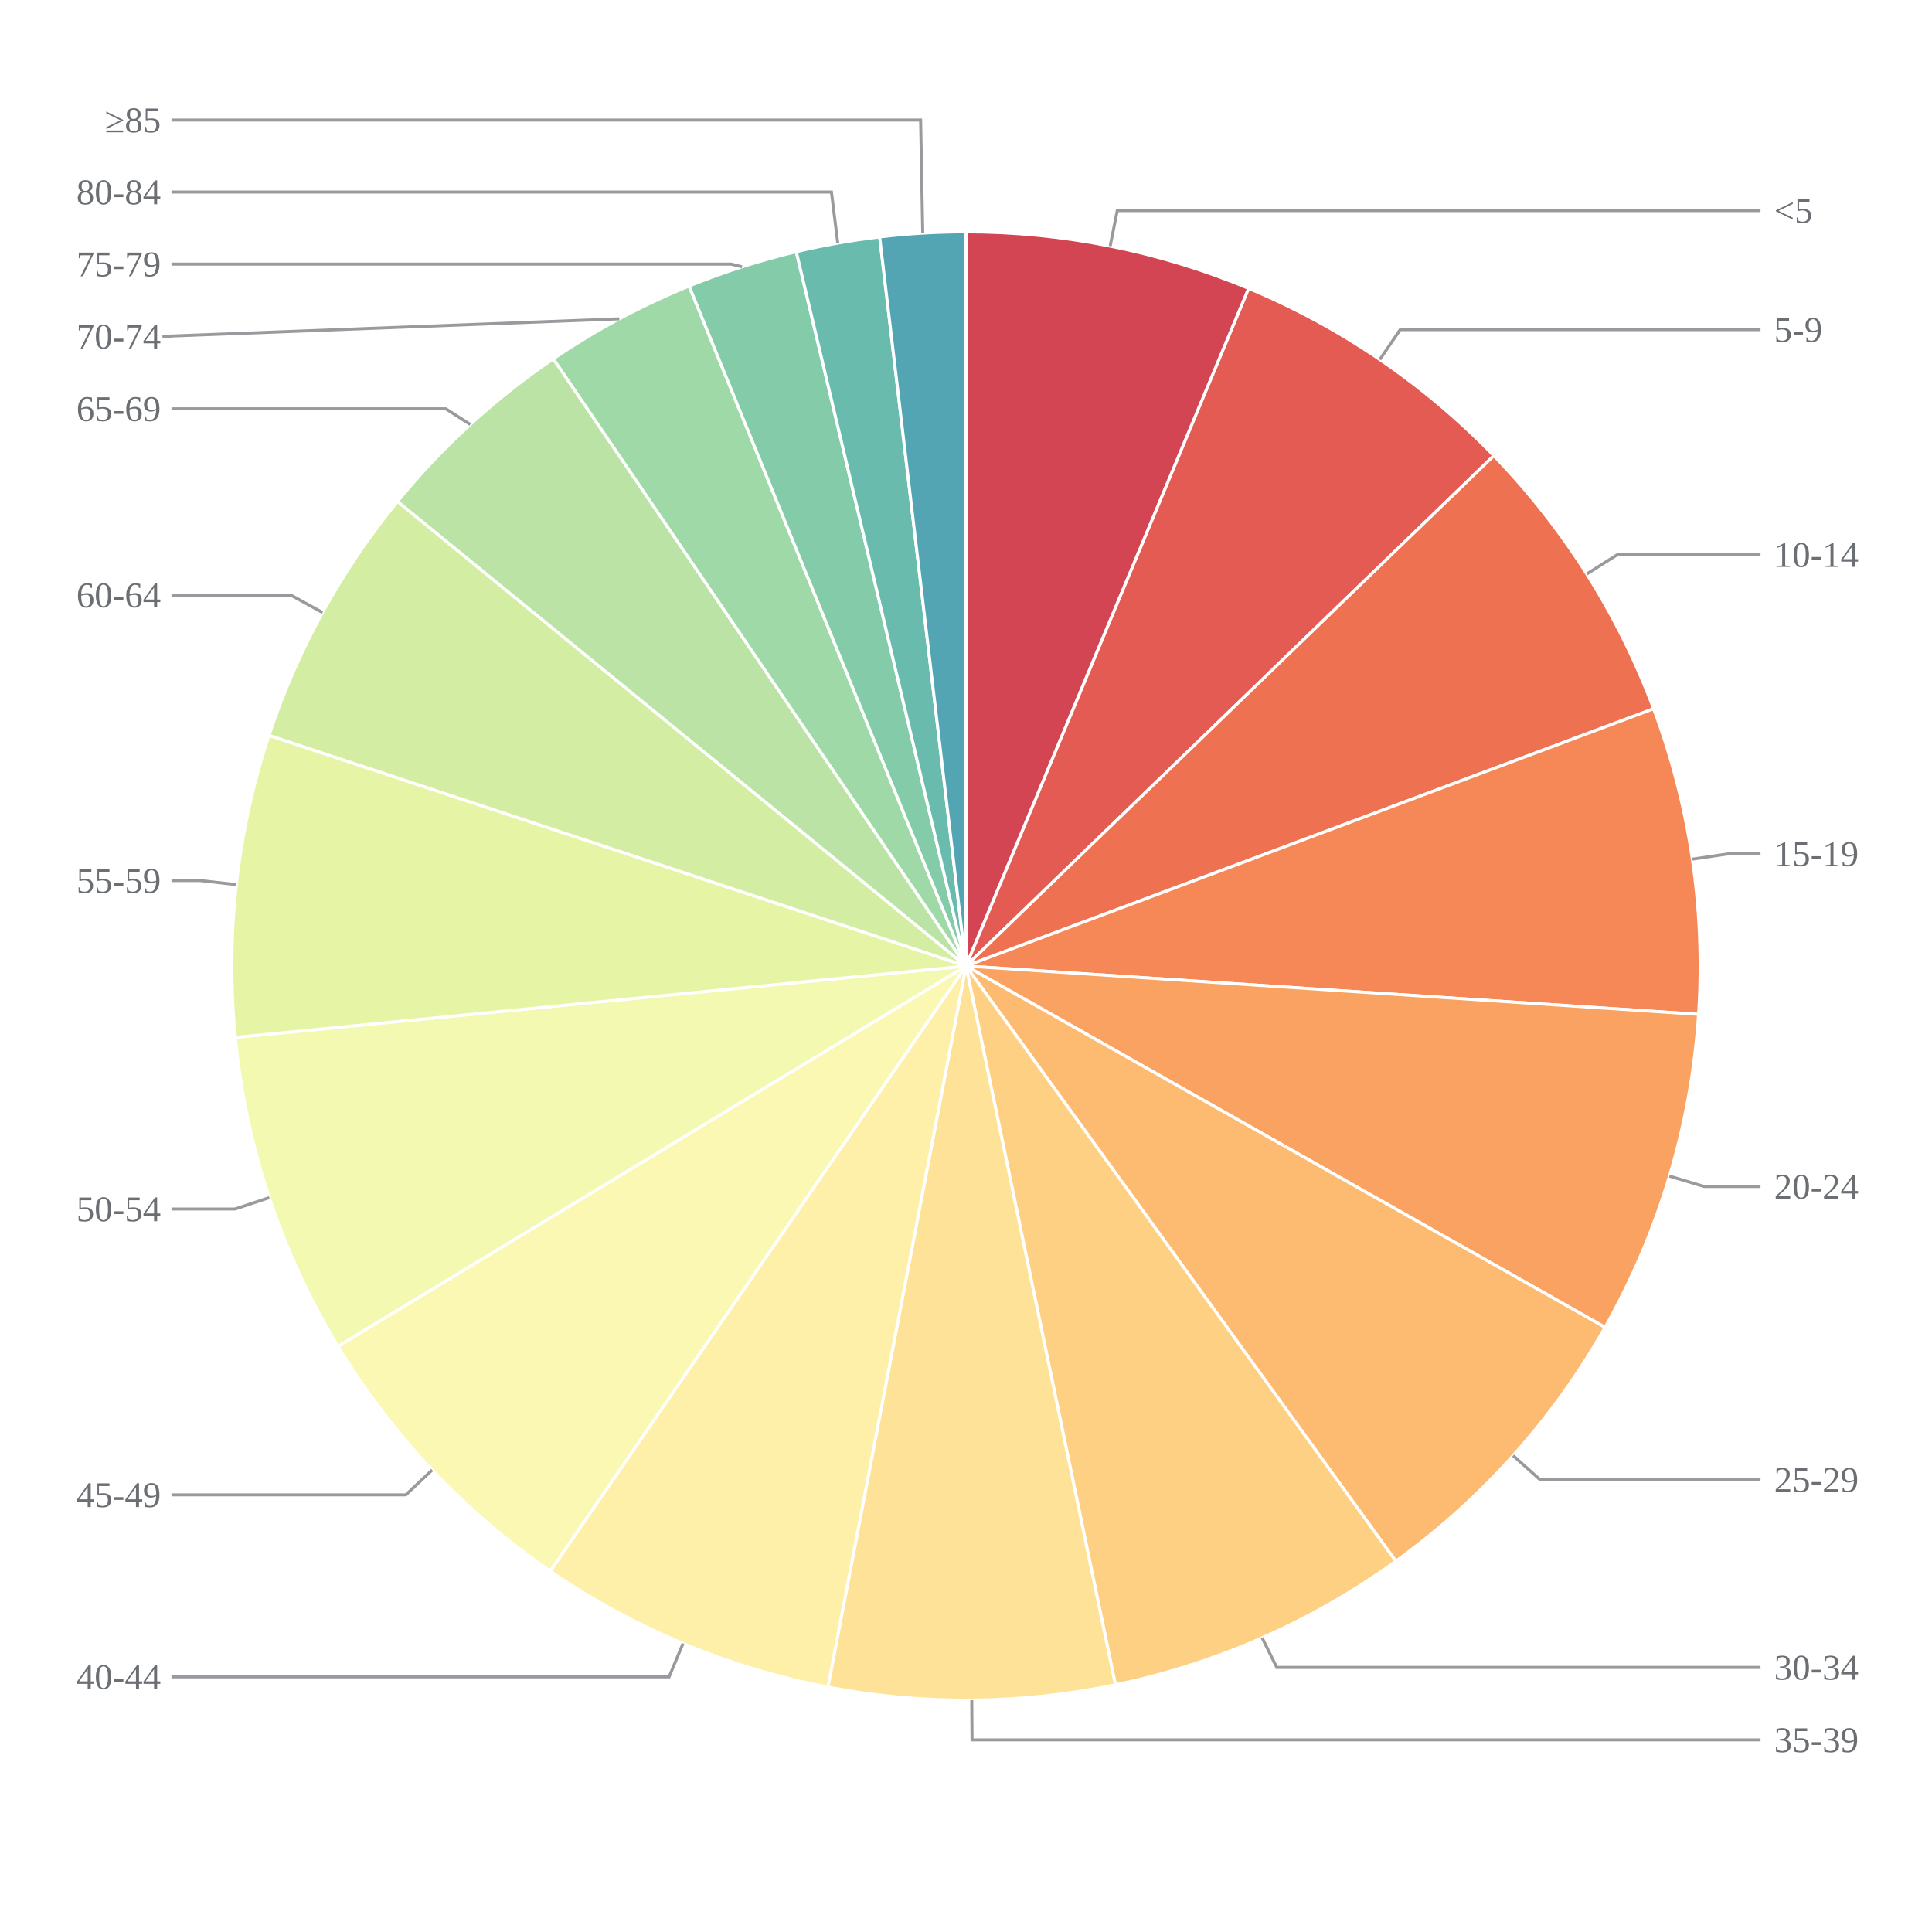
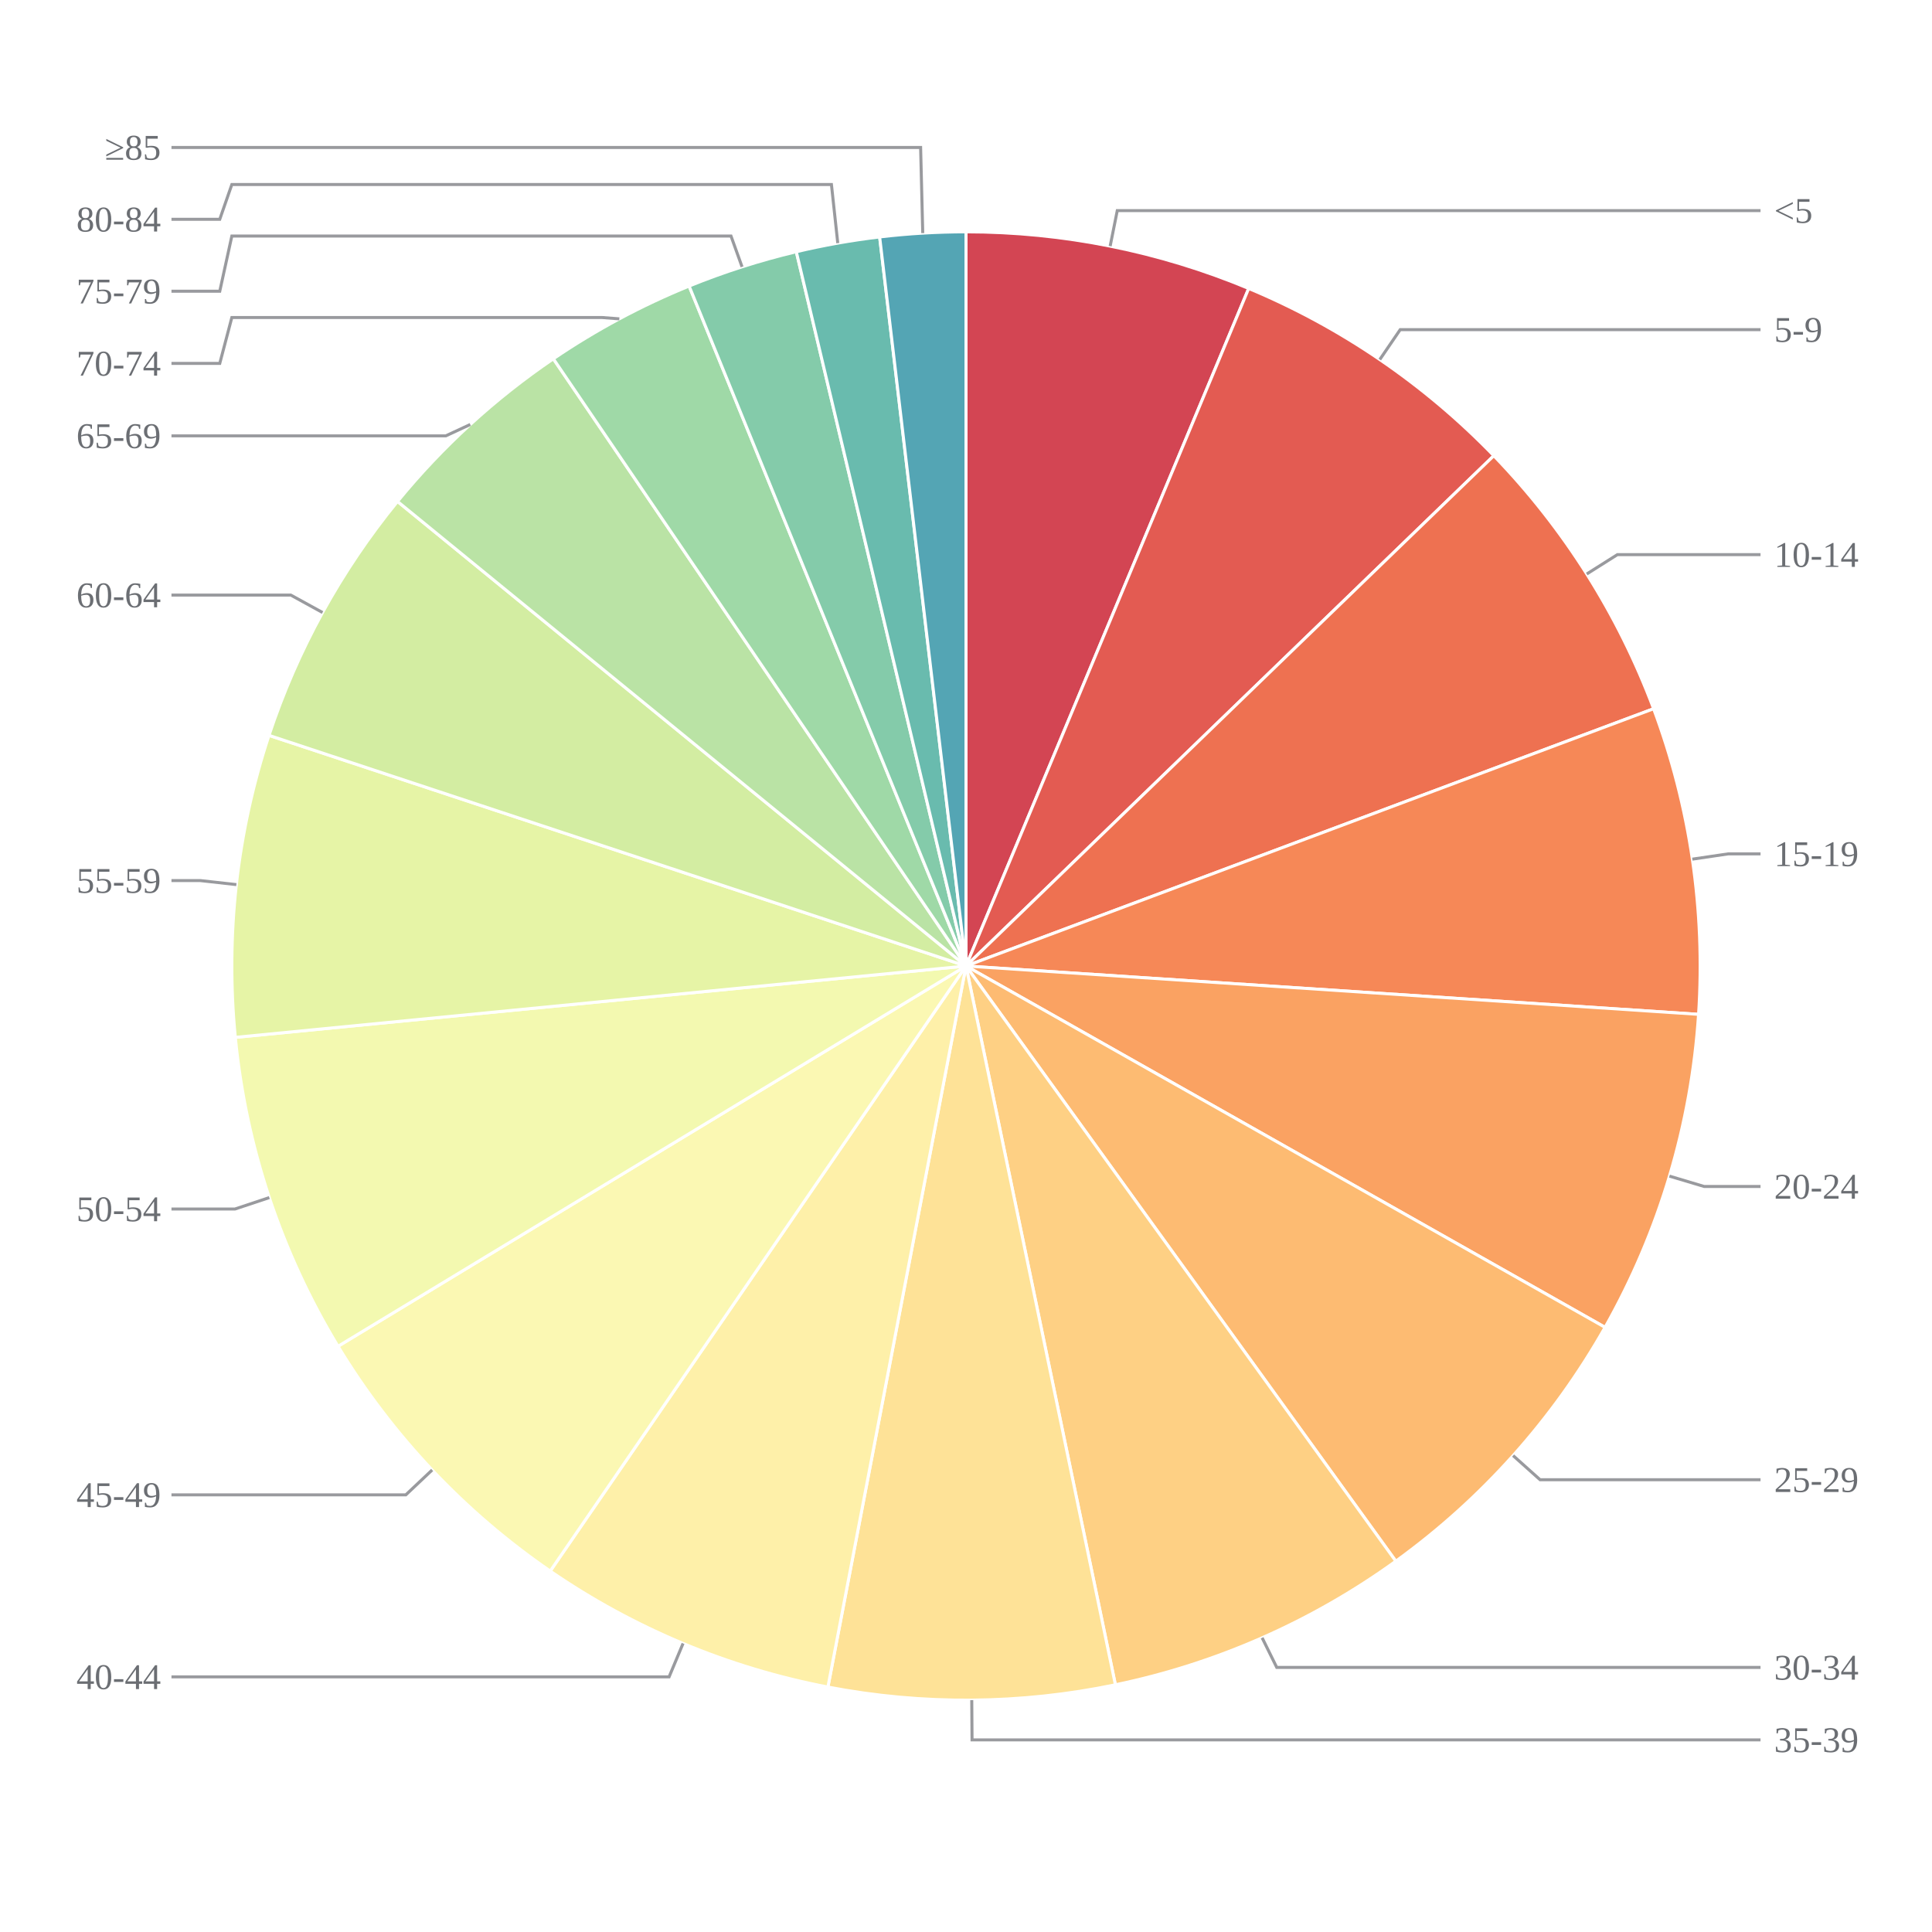
<svg xmlns="http://www.w3.org/2000/svg" width="640" height="640" style="background: transparent;" color-interpolation-filters="sRGB">
  <defs />
  <g id="g-svg-camera">
    <g id="g-root" fill="none">
      <g id="g-svg-1" fill="none" class="view">
        <g>
          <path id="g-svg-2" fill="rgba(0,0,0,0)" class="area" d="M 0,0 l 640,0 l 0,640 l-640 0 z" x="0" y="0" width="640" height="640" />
        </g>
        <g>
          <path id="g-svg-3" fill="rgba(0,0,0,0)" class="area" d="M 16,16 l 608,0 l 0,608 l-608 0 z" x="16" y="16" width="608" height="608" />
        </g>
        <g>
          <path id="g-svg-4" fill="rgba(0,0,0,0)" class="area" d="M 16,16 l 608,0 l 0,608 l-608 0 z" x="16" y="16" width="608" height="608" />
        </g>
        <g>
          <path id="g-svg-5" fill="rgba(0,0,0,0)" class="area" d="M 16,16 l 608,0 l 0,608 l-608 0 z" x="16" y="16" width="608" height="608" />
        </g>
        <g transform="matrix(1,0,0,1,16,16)">
          <path id="g-svg-6" fill="rgba(0,0,0,0)" class="plot" d="M 0,0 l 608,0 l 0,608 l-608 0 z" width="608" height="608" />
          <g id="g-svg-7" fill="none" class="main-layer">
            <g transform="matrix(1,0,0,1,304,304)">
              <path id="g-svg-9" fill="rgba(209,60,75,1)" d="M 0,-243.2 A 243.2 243.2 0 0 1 93.647 -224.447 L 0,0 Z" fill-opacity="0.95" stroke-width="1" stroke="rgba(255,255,255,1)" class="element" />
            </g>
            <g transform="matrix(1,0,0,1,304,304)">
              <path id="g-svg-10" fill="rgba(226,83,74,1)" d="M 93.647,-224.447 A 243.2 243.2 0 0 1 174.844 -169.044 L 0,0 Z" fill-opacity="0.95" stroke-width="1" stroke="rgba(255,255,255,1)" class="element" />
            </g>
            <g transform="matrix(1,0,0,1,304,304)">
              <path id="g-svg-11" fill="rgba(238,106,73,1)" d="M 174.844,-169.044 A 243.2 243.2 0 0 1 227.78 -85.221 L 0,0 Z" fill-opacity="0.95" stroke-width="1" stroke="rgba(255,255,255,1)" class="element" />
            </g>
            <g transform="matrix(1,0,0,1,304,304)">
              <path id="g-svg-12" fill="rgba(246,131,79,1)" d="M 227.78,-85.221 A 243.2 243.2 0 0 1 242.672 16.014 L 0,0 Z" fill-opacity="0.95" stroke-width="1" stroke="rgba(255,255,255,1)" class="element" />
            </g>
            <g transform="matrix(1,0,0,1,304,304)">
              <path id="g-svg-13" fill="rgba(250,158,91,1)" d="M 242.672,16.014 A 243.2 243.2 0 0 1 211.701 119.703 L 0,0 Z" fill-opacity="0.95" stroke-width="1" stroke="rgba(255,255,255,1)" class="element" />
            </g>
            <g transform="matrix(1,0,0,1,304,304)">
              <path id="g-svg-14" fill="rgba(253,184,107,1)" d="M 211.701,119.703 A 243.2 243.2 0 0 1 142.384 197.162 L 0,0 Z" fill-opacity="0.95" stroke-width="1" stroke="rgba(255,255,255,1)" class="element" />
            </g>
            <g transform="matrix(1,0,0,1,304,304)">
              <path id="g-svg-15" fill="rgba(254,206,126,1)" d="M 142.384,197.162 A 243.2 243.2 0 0 1 49.491 238.111 L 0,0 Z" fill-opacity="0.95" stroke-width="1" stroke="rgba(255,255,255,1)" class="element" />
            </g>
            <g transform="matrix(1,0,0,1,304,304)">
              <path id="g-svg-16" fill="rgba(254,225,146,1)" d="M 49.491,238.111 A 243.2 243.2 0 0 1 -45.746 238.859 L 0,0 Z" fill-opacity="0.95" stroke-width="1" stroke="rgba(255,255,255,1)" class="element" />
            </g>
            <g transform="matrix(1,0,0,1,304,304)">
              <path id="g-svg-17" fill="rgba(254,240,165,1)" d="M -45.746,238.859 A 243.2 243.2 0 0 1 -137.734 200.439 L 0,0 Z" fill-opacity="0.95" stroke-width="1" stroke="rgba(255,255,255,1)" class="element" />
            </g>
            <g transform="matrix(1,0,0,1,304,304)">
              <path id="g-svg-18" fill="rgba(251,248,176,1)" d="M -137.734,200.439 A 243.2 243.2 0 0 1 -208.028 125.978 L 0,0 Z" fill-opacity="0.95" stroke-width="1" stroke="rgba(255,255,255,1)" class="element" />
            </g>
            <g transform="matrix(1,0,0,1,304,304)">
              <path id="g-svg-19" fill="rgba(243,249,172,1)" d="M -208.028,125.978 A 243.2 243.2 0 0 1 -242.048 23.64 L 0,0 Z" fill-opacity="0.95" stroke-width="1" stroke="rgba(255,255,255,1)" class="element" />
            </g>
            <g transform="matrix(1,0,0,1,304,304)">
              <path id="g-svg-20" fill="rgba(229,244,162,1)" d="M -242.048,23.64 A 243.2 243.2 0 0 1 -230.888 -76.4 L 0,0 Z" fill-opacity="0.95" stroke-width="1" stroke="rgba(255,255,255,1)" class="element" />
            </g>
            <g transform="matrix(1,0,0,1,304,304)">
              <path id="g-svg-21" fill="rgba(209,236,158,1)" d="M -230.888,-76.4 A 243.2 243.2 0 0 1 -188.319 -153.89 L 0,0 Z" fill-opacity="0.95" stroke-width="1" stroke="rgba(255,255,255,1)" class="element" />
            </g>
            <g transform="matrix(1,0,0,1,304,304)">
              <path id="g-svg-22" fill="rgba(183,226,161,1)" d="M -188.319,-153.89 A 243.2 243.2 0 0 1 -136.695 -201.148 L 0,0 Z" fill-opacity="0.95" stroke-width="1" stroke="rgba(255,255,255,1)" class="element" />
            </g>
            <g transform="matrix(1,0,0,1,304,304)">
              <path id="g-svg-23" fill="rgba(155,215,163,1)" d="M -136.695,-201.148 A 243.2 243.2 0 0 1 -91.72 -225.241 L 0,0 Z" fill-opacity="0.95" stroke-width="1" stroke="rgba(255,255,255,1)" class="element" />
            </g>
            <g transform="matrix(1,0,0,1,304,304)">
              <path id="g-svg-24" fill="rgba(126,201,166,1)" d="M -91.72,-225.241 A 243.2 243.2 0 0 1 -56.214 -236.614 L 0,0 Z" fill-opacity="0.95" stroke-width="1" stroke="rgba(255,255,255,1)" class="element" />
            </g>
            <g transform="matrix(1,0,0,1,304,304)">
              <path id="g-svg-25" fill="rgba(98,184,170,1)" d="M -56.214,-236.614 A 243.2 243.2 0 0 1 -28.605 -241.512 L 0,0 Z" fill-opacity="0.95" stroke-width="1" stroke="rgba(255,255,255,1)" class="element" />
            </g>
            <g transform="matrix(1,0,0,1,304,304)">
              <path id="g-svg-26" fill="rgba(76,161,177,1)" d="M -28.605,-241.512 A 243.2 243.2 0 0 1 0 -243.2 L 0,0 Z" fill-opacity="0.95" stroke-width="1" stroke="rgba(255,255,255,1)" class="element" />
            </g>
          </g>
          <g id="g-svg-8" fill="none" class="label-layer">
            <g id="g-svg-45" fill="none" x="571.2" y="53.768" transform="matrix(1,0,0,1,571.2,53.76796)" class="label">
              <g>
                <path id="background" fill="none" d="M -2.6645352591003757e-14,-11.5 l 20.56,0 l 0,23 l-20.56 0 z" x="-2.6645352591003757e-14" y="-11.5" width="20.56" height="23" />
              </g>
              <g>
                <text id="text" fill="rgba(29,33,41,1)" dominant-baseline="central" paint-order="stroke" dx="0.5" fill-opacity="0.65" font-size="12" font-weight="normal" text-anchor="left">
                  &lt;5
                </text>
              </g>
              <g>
                <path id="connector" fill="none" d="M -219.447,11.766 L -217.09,0 L -4,0" stroke="rgba(29,33,41,1)" stroke-opacity="0.45" stroke-width="1" />
              </g>
            </g>
            <g id="g-svg-49" fill="none" x="571.2" y="93.197" transform="matrix(1,0,0,1,571.2,93.1973)" class="label">
              <g>
                <path id="background" fill="none" d="M -5.5067062021407764e-14,-11.5 l 22.12,0 l 0,23 l-22.12 0 z" x="-5.5067062021407764e-14" y="-11.5" width="22.12" height="23" />
              </g>
              <g>
                <text id="text" fill="rgba(29,33,41,1)" dominant-baseline="central" paint-order="stroke" dx="0.5" fill-opacity="0.65" font-size="12" font-weight="normal" text-anchor="left">
                  5-9
                </text>
              </g>
              <g>
                <path id="connector" fill="none" d="M -130.126,9.912 L -123.362,0 L -4,0" stroke="rgba(29,33,41,1)" stroke-opacity="0.45" stroke-width="1" />
              </g>
            </g>
            <g id="g-svg-53" fill="none" x="571.2" y="167.734" transform="matrix(1,0,0,1,571.2,167.7342)" class="label">
              <g>
                <path id="background" fill="none" d="M 5.3290705182007514e-14,-11.5 l 33.88,0 l 0,23 l-33.88 0 z" x="5.3290705182007514e-14" y="-11.5" width="33.88" height="23" />
              </g>
              <g>
                <text id="text" fill="rgba(29,33,41,1)" dominant-baseline="central" paint-order="stroke" dx="0.5" fill-opacity="0.65" font-size="12" font-weight="normal" text-anchor="left">
                  10-14
                </text>
              </g>
              <g>
                <path id="connector" fill="none" d="M -61.572,6.407 L -51.425,0 L -4,0" stroke="rgba(29,33,41,1)" stroke-opacity="0.45" stroke-width="1" />
              </g>
            </g>
            <g id="g-svg-57" fill="none" x="571.2" y="266.858" transform="matrix(1,0,0,1,571.2,266.8581)" class="label">
              <g>
                <path id="background" fill="none" d="M 5.3290705182007514e-14,-11.5 l 33.64,0 l 0,23 l-33.64 0 z" x="5.3290705182007514e-14" y="-11.5" width="33.64" height="23" />
              </g>
              <g>
                <text id="text" fill="rgba(29,33,41,1)" dominant-baseline="central" paint-order="stroke" dx="0.5" fill-opacity="0.65" font-size="12" font-weight="normal" text-anchor="left">
                  15-19
                </text>
              </g>
              <g>
                <path id="connector" fill="none" d="M -26.59,1.746 L -14.717,0 L -4,0" stroke="rgba(29,33,41,1)" stroke-opacity="0.45" stroke-width="1" />
              </g>
            </g>
            <g id="g-svg-61" fill="none" x="571.2" y="377.038" transform="matrix(1,0,0,1,571.2,377.0376)" class="label">
              <g>
                <path id="background" fill="none" d="M 3.552713678800501e-15,-11.5 l 37.24,0 l 0,23 l-37.24 0 z" x="3.552713678800501e-15" y="-11.5" width="37.24" height="23" />
              </g>
              <g>
                <text id="text" fill="rgba(29,33,41,1)" dominant-baseline="central" paint-order="stroke" dx="0.5" fill-opacity="0.65" font-size="12" font-weight="normal" text-anchor="left">
                  20-24
                </text>
              </g>
              <g>
                <path id="connector" fill="none" d="M -34.173,-3.434 L -22.675,0 L -4,0" stroke="rgba(29,33,41,1)" stroke-opacity="0.45" stroke-width="1" />
              </g>
            </g>
            <g id="g-svg-65" fill="none" x="571.2" y="474.182" transform="matrix(1,0,0,1,571.2,474.1815)" class="label">
              <g>
                <path id="background" fill="none" d="M 0,-11.5 l 37,0 l 0,23 l-37 0 z" x="0" y="-11.5" width="37" height="23" />
              </g>
              <g>
                <text id="text" fill="rgba(29,33,41,1)" dominant-baseline="central" paint-order="stroke" dx="0.5" fill-opacity="0.65" font-size="12" font-weight="normal" text-anchor="left">
                  25-29
                </text>
              </g>
              <g>
                <path id="connector" fill="none" d="M -85.971,-8.002 L -77.028,0 L -4,0" stroke="rgba(29,33,41,1)" stroke-opacity="0.45" stroke-width="1" />
              </g>
            </g>
            <g id="g-svg-69" fill="none" x="571.2" y="536.355" transform="matrix(1,0,0,1,571.2,536.3551)" class="label">
              <g>
                <path id="background" fill="none" d="M 1.4210854715202004e-14,-11.5 l 37.72,0 l 0,23 l-37.72 0 z" x="1.4210854715202004e-14" y="-11.5" width="37.72" height="23" />
              </g>
              <g>
                <text id="text" fill="rgba(29,33,41,1)" dominant-baseline="central" paint-order="stroke" dx="0.5" fill-opacity="0.65" font-size="12" font-weight="normal" text-anchor="left">
                  30-34
                </text>
              </g>
              <g>
                <path id="connector" fill="none" d="M -169.102,-9.817 L -164.261,0 L -4,0" stroke="rgba(29,33,41,1)" stroke-opacity="0.45" stroke-width="1" />
              </g>
            </g>
            <g id="g-svg-73" fill="none" x="571.2" y="560.355" transform="matrix(1,0,0,1,571.2,560.3551)" class="label">
              <g>
                <path id="background" fill="none" d="M 1.0658141036401503e-14,-11.5 l 37.48,0 l 0,23 l-37.48 0 z" x="1.0658141036401503e-14" y="-11.5" width="37.48" height="23" />
              </g>
              <g>
                <text id="text" fill="rgba(29,33,41,1)" dominant-baseline="central" paint-order="stroke" dx="0.5" fill-opacity="0.65" font-size="12" font-weight="normal" text-anchor="left">
                  35-39
                </text>
              </g>
              <g>
                <path id="connector" fill="none" d="M -265.291,-13.163 L -265.197,0 L -4,0" stroke="rgba(29,33,41,1)" stroke-opacity="0.45" stroke-width="1" />
              </g>
            </g>
            <g id="g-svg-77" fill="none" x="36.8" y="539.486" transform="matrix(1,0,0,1,36.8,539.4855)" class="label">
              <g>
                <path id="background" fill="none" d="M -37.2,-11.5 l 38.2,0 l 0,23 l-38.2 0 z" x="-37.2" y="-11.5" width="38.2" height="23" />
              </g>
              <g>
                <text id="text" fill="rgba(29,33,41,1)" dominant-baseline="central" paint-order="stroke" dx="0.5" fill-opacity="0.65" font-size="12" font-weight="normal" text-anchor="end">
                  40-44
                </text>
              </g>
              <g>
                <path id="connector" fill="none" d="M 173.47,-11.073 L 168.846,0 L 4,0" stroke="rgba(29,33,41,1)" stroke-opacity="0.45" stroke-width="1" />
              </g>
            </g>
            <g id="g-svg-81" fill="none" x="36.8" y="479.188" transform="matrix(1,0,0,1,36.8,479.1878)" class="label">
              <g>
                <path id="background" fill="none" d="M -36.96,-11.5 l 37.96,0 l 0,23 l-37.96 0 z" x="-36.96" y="-11.5" width="37.96" height="23" />
              </g>
              <g>
                <text id="text" fill="rgba(29,33,41,1)" dominant-baseline="central" paint-order="stroke" dx="0.5" fill-opacity="0.65" font-size="12" font-weight="normal" text-anchor="end">
                  45-49
                </text>
              </g>
              <g>
                <path id="connector" fill="none" d="M 90.356,-8.238 L 81.63,0 L 4,0" stroke="rgba(29,33,41,1)" stroke-opacity="0.45" stroke-width="1" />
              </g>
            </g>
            <g id="g-svg-85" fill="none" x="36.8" y="384.504" transform="matrix(1,0,0,1,36.8,384.5039)" class="label">
              <g>
                <path id="background" fill="none" d="M -36.48,-11.5 l 37.48,0 l 0,23 l-37.48 0 z" x="-36.48" y="-11.5" width="37.48" height="23" />
              </g>
              <g>
                <text id="text" fill="rgba(29,33,41,1)" dominant-baseline="central" paint-order="stroke" dx="0.5" fill-opacity="0.65" font-size="12" font-weight="normal" text-anchor="end">
                  50-54
                </text>
              </g>
              <g>
                <path id="connector" fill="none" d="M 36.418,-3.785 L 25.03,0 L 4,0" stroke="rgba(29,33,41,1)" stroke-opacity="0.45" stroke-width="1" />
              </g>
            </g>
            <g id="g-svg-89" fill="none" x="36.8" y="275.706" transform="matrix(1,0,0,1,36.8,275.7057)" class="label">
              <g>
                <path id="background" fill="none" d="M -36.24,-11.5 l 37.24,0 l 0,23 l-37.24 0 z" x="-36.24" y="-11.5" width="37.24" height="23" />
              </g>
              <g>
                <text id="text" fill="rgba(29,33,41,1)" dominant-baseline="central" paint-order="stroke" dx="0.5" fill-opacity="0.65" font-size="12" font-weight="normal" text-anchor="end">
                  55-59
                </text>
              </g>
              <g>
                <path id="connector" fill="none" d="M 25.499,1.33 L 13.573,0 L 4,0" stroke="rgba(29,33,41,1)" stroke-opacity="0.45" stroke-width="1" />
              </g>
            </g>
            <g id="g-svg-93" fill="none" x="36.8" y="181.126" transform="matrix(1,0,0,1,36.8,181.1265)" class="label">
              <g>
                <path id="background" fill="none" d="M -36.96,-11.5 l 37.96,0 l 0,23 l-37.96 0 z" x="-36.96" y="-11.5" width="37.96" height="23" />
              </g>
              <g>
                <text id="text" fill="rgba(29,33,41,1)" dominant-baseline="central" paint-order="stroke" dx="0.5" fill-opacity="0.65" font-size="12" font-weight="normal" text-anchor="end">
                  60-64
                </text>
              </g>
              <g>
                <path id="connector" fill="none" d="M 54.046,5.778 L 43.528,0 L 4,0" stroke="rgba(29,33,41,1)" stroke-opacity="0.45" stroke-width="1" />
              </g>
            </g>
-             <g id="g-svg-97" fill="none" x="36.8" y="119.427" transform="matrix(1,0,0,1,36.8,119.4269)" class="label">
+             <g id="g-svg-97" fill="none" x="36.8" y="128.382" transform="matrix(1,0,0,1,36.8,128.3823)" class="label">
              <g>
                <path id="background" fill="none" d="M -36.72,-11.5 l 37.72,0 l 0,23 l-37.72 0 z" x="-36.72" y="-11.5" width="37.72" height="23" />
              </g>
              <g>
                <text id="text" fill="rgba(29,33,41,1)" dominant-baseline="central" paint-order="stroke" dx="0.5" fill-opacity="0.65" font-size="12" font-weight="normal" text-anchor="end">
                  65-69
                </text>
              </g>
              <g>
-                 <path id="connector" fill="none" d="M 102.984,5.187 L 94.881,0 L 4,0" stroke="rgba(29,33,41,1)" stroke-opacity="0.45" stroke-width="1" />
-               </g>
-             </g>
-             <g id="g-svg-101" fill="none" x="36.8" y="95.427" transform="matrix(1,0,0,1,36.8,95.42695)" class="label">
-               <g>
-                 <path id="background" fill="none" d="M -35.28,-11.5 l 36.28,0 l 0,23 l-36.28 0 z" x="-35.28" y="-11.5" width="36.28" height="23" />
-               </g>
-               <g>
-                 <text id="text" fill="rgba(29,33,41,1)" dominant-baseline="central" paint-order="stroke" dx="0.5" fill-opacity="0.65" font-size="12" font-weight="normal" text-anchor="end">
+                 <path id="connector" fill="none" d="M 102.984,-3.768 L 94.881,0 L 4,0" stroke="rgba(29,33,41,1)" stroke-opacity="0.45" stroke-width="1" />
+               </g>
+             </g>
+             <g id="g-svg-101" fill="none" x="36.8" y="89.184" transform="matrix(1,0,0,1,36.8,89.18377)" class="label">
+               <g>
+                 <path id="background" fill="none" d="M -35.28,3.699 l 36.28,0 l 0,23 l-36.28 0 z" x="-35.28" y="3.699" width="36.28" height="23" />
+               </g>
+               <g>
+                 <text id="text" fill="rgba(29,33,41,1)" dominant-baseline="central" paint-order="stroke" style="transform:translate(0px, 15.19855px);" dx="0.5" fill-opacity="0.65" font-size="12" font-weight="normal" text-anchor="end">
                  70-74
                </text>
              </g>
              <g>
-                 <path id="connector" fill="none" d="M 152.359,-5.804 L 1,0 L 4,0" stroke="rgba(29,33,41,1)" stroke-opacity="0.45" stroke-width="1" />
-               </g>
-             </g>
-             <g id="g-svg-105" fill="none" x="36.8" y="71.491" transform="matrix(1,0,0,1,36.8,71.4905)" class="label">
-               <g>
-                 <path id="background" fill="none" d="M -35.04,-11.5 l 36.04,0 l 0,23 l-36.04 0 z" x="-35.04" y="-11.5" width="36.04" height="23" />
-               </g>
-               <g>
-                 <text id="text" fill="rgba(29,33,41,1)" dominant-baseline="central" paint-order="stroke" dx="0.5" fill-opacity="0.65" font-size="12" font-weight="normal" text-anchor="end">
+                 <path id="connector" fill="none" d="M 152.359,0.439 L 146.692,0 L 24,0 L 20,15.199 L 4,15.199" stroke="rgba(29,33,41,1)" stroke-opacity="0.45" stroke-width="1" />
+               </g>
+             </g>
+             <g id="g-svg-105" fill="none" x="36.8" y="62.189" transform="matrix(1,0,0,1,36.8,62.18903)" class="label">
+               <g>
+                 <path id="background" fill="none" d="M -35.04,6.78 l 36.04,0 l 0,23 l-36.04 0 z" x="-35.04" y="6.78" width="36.04" height="23" />
+               </g>
+               <g>
+                 <text id="text" fill="rgba(29,33,41,1)" dominant-baseline="central" paint-order="stroke" style="transform:translate(0px, 18.28027px);" dx="0.5" fill-opacity="0.65" font-size="12" font-weight="normal" text-anchor="end">
                  75-79
                </text>
              </g>
              <g>
-                 <path id="connector" fill="none" d="M 193.014,0.901 L 189.354,0 L 4,0" stroke="rgba(29,33,41,1)" stroke-opacity="0.45" stroke-width="1" />
-               </g>
-             </g>
-             <g id="g-svg-109" fill="none" x="36.8" y="47.618" transform="matrix(1,0,0,1,36.8,47.61763)" class="label">
-               <g>
-                 <path id="background" fill="none" d="M -36.96,-11.5 l 37.96,0 l 0,23 l-37.96 0 z" x="-36.96" y="-11.5" width="37.96" height="23" />
-               </g>
-               <g>
-                 <text id="text" fill="rgba(29,33,41,1)" dominant-baseline="central" paint-order="stroke" dx="0.5" fill-opacity="0.65" font-size="12" font-weight="normal" text-anchor="end">
+                 <path id="connector" fill="none" d="M 193.014,10.202 L 189.354,0 L 24,0 L 20,18.28 L 4,18.28" stroke="rgba(29,33,41,1)" stroke-opacity="0.45" stroke-width="1" />
+               </g>
+             </g>
+             <g id="g-svg-109" fill="none" x="36.8" y="45.123" transform="matrix(1,0,0,1,36.8,45.12334)" class="label">
+               <g>
+                 <path id="background" fill="none" d="M -36.96,0.02 l 37.96,0 l 0,23 l-37.96 0 z" x="-36.96" y="0.02" width="37.96" height="23" />
+               </g>
+               <g>
+                 <text id="text" fill="rgba(29,33,41,1)" dominant-baseline="central" paint-order="stroke" style="transform:translate(0px, 11.51995px);" dx="0.5" fill-opacity="0.65" font-size="12" font-weight="normal" text-anchor="end">
                  80-84
                </text>
              </g>
              <g>
-                 <path id="connector" fill="none" d="M 224.72,16.921 L 222.624,0 L 4,0" stroke="rgba(29,33,41,1)" stroke-opacity="0.45" stroke-width="1" />
-               </g>
-             </g>
-             <g id="g-svg-113" fill="none" x="36.8" y="23.775" transform="matrix(1,0,0,1,36.8,23.77476)" class="label">
+                 <path id="connector" fill="none" d="M 224.72,19.415 L 222.624,0 L 24,0 L 20,11.52 L 4,11.52" stroke="rgba(29,33,41,1)" stroke-opacity="0.45" stroke-width="1" />
+               </g>
+             </g>
+             <g id="g-svg-113" fill="none" x="36.8" y="32.858" transform="matrix(1,0,0,1,36.8,32.85833)" class="label">
              <g>
                <path id="background" fill="none" d="M -27.36,-11.5 l 28.36,0 l 0,23 l-28.36 0 z" x="-27.36" y="-11.5" width="28.36" height="23" />
              </g>
              <g>
                <text id="text" fill="rgba(29,33,41,1)" dominant-baseline="central" paint-order="stroke" dx="0.5" fill-opacity="0.65" font-size="12" font-weight="normal" text-anchor="end">
                  ≥85
                </text>
              </g>
              <g>
-                 <path id="connector" fill="none" d="M 252.873,37.448 L 252.166,0 L 4,0" stroke="rgba(29,33,41,1)" stroke-opacity="0.45" stroke-width="1" />
+                 <path id="connector" fill="none" d="M 252.873,28.364 L 252.166,0 L 4,0" stroke="rgba(29,33,41,1)" stroke-opacity="0.45" stroke-width="1" />
              </g>
            </g>
          </g>
        </g>
      </g>
    </g>
  </g>
</svg>
